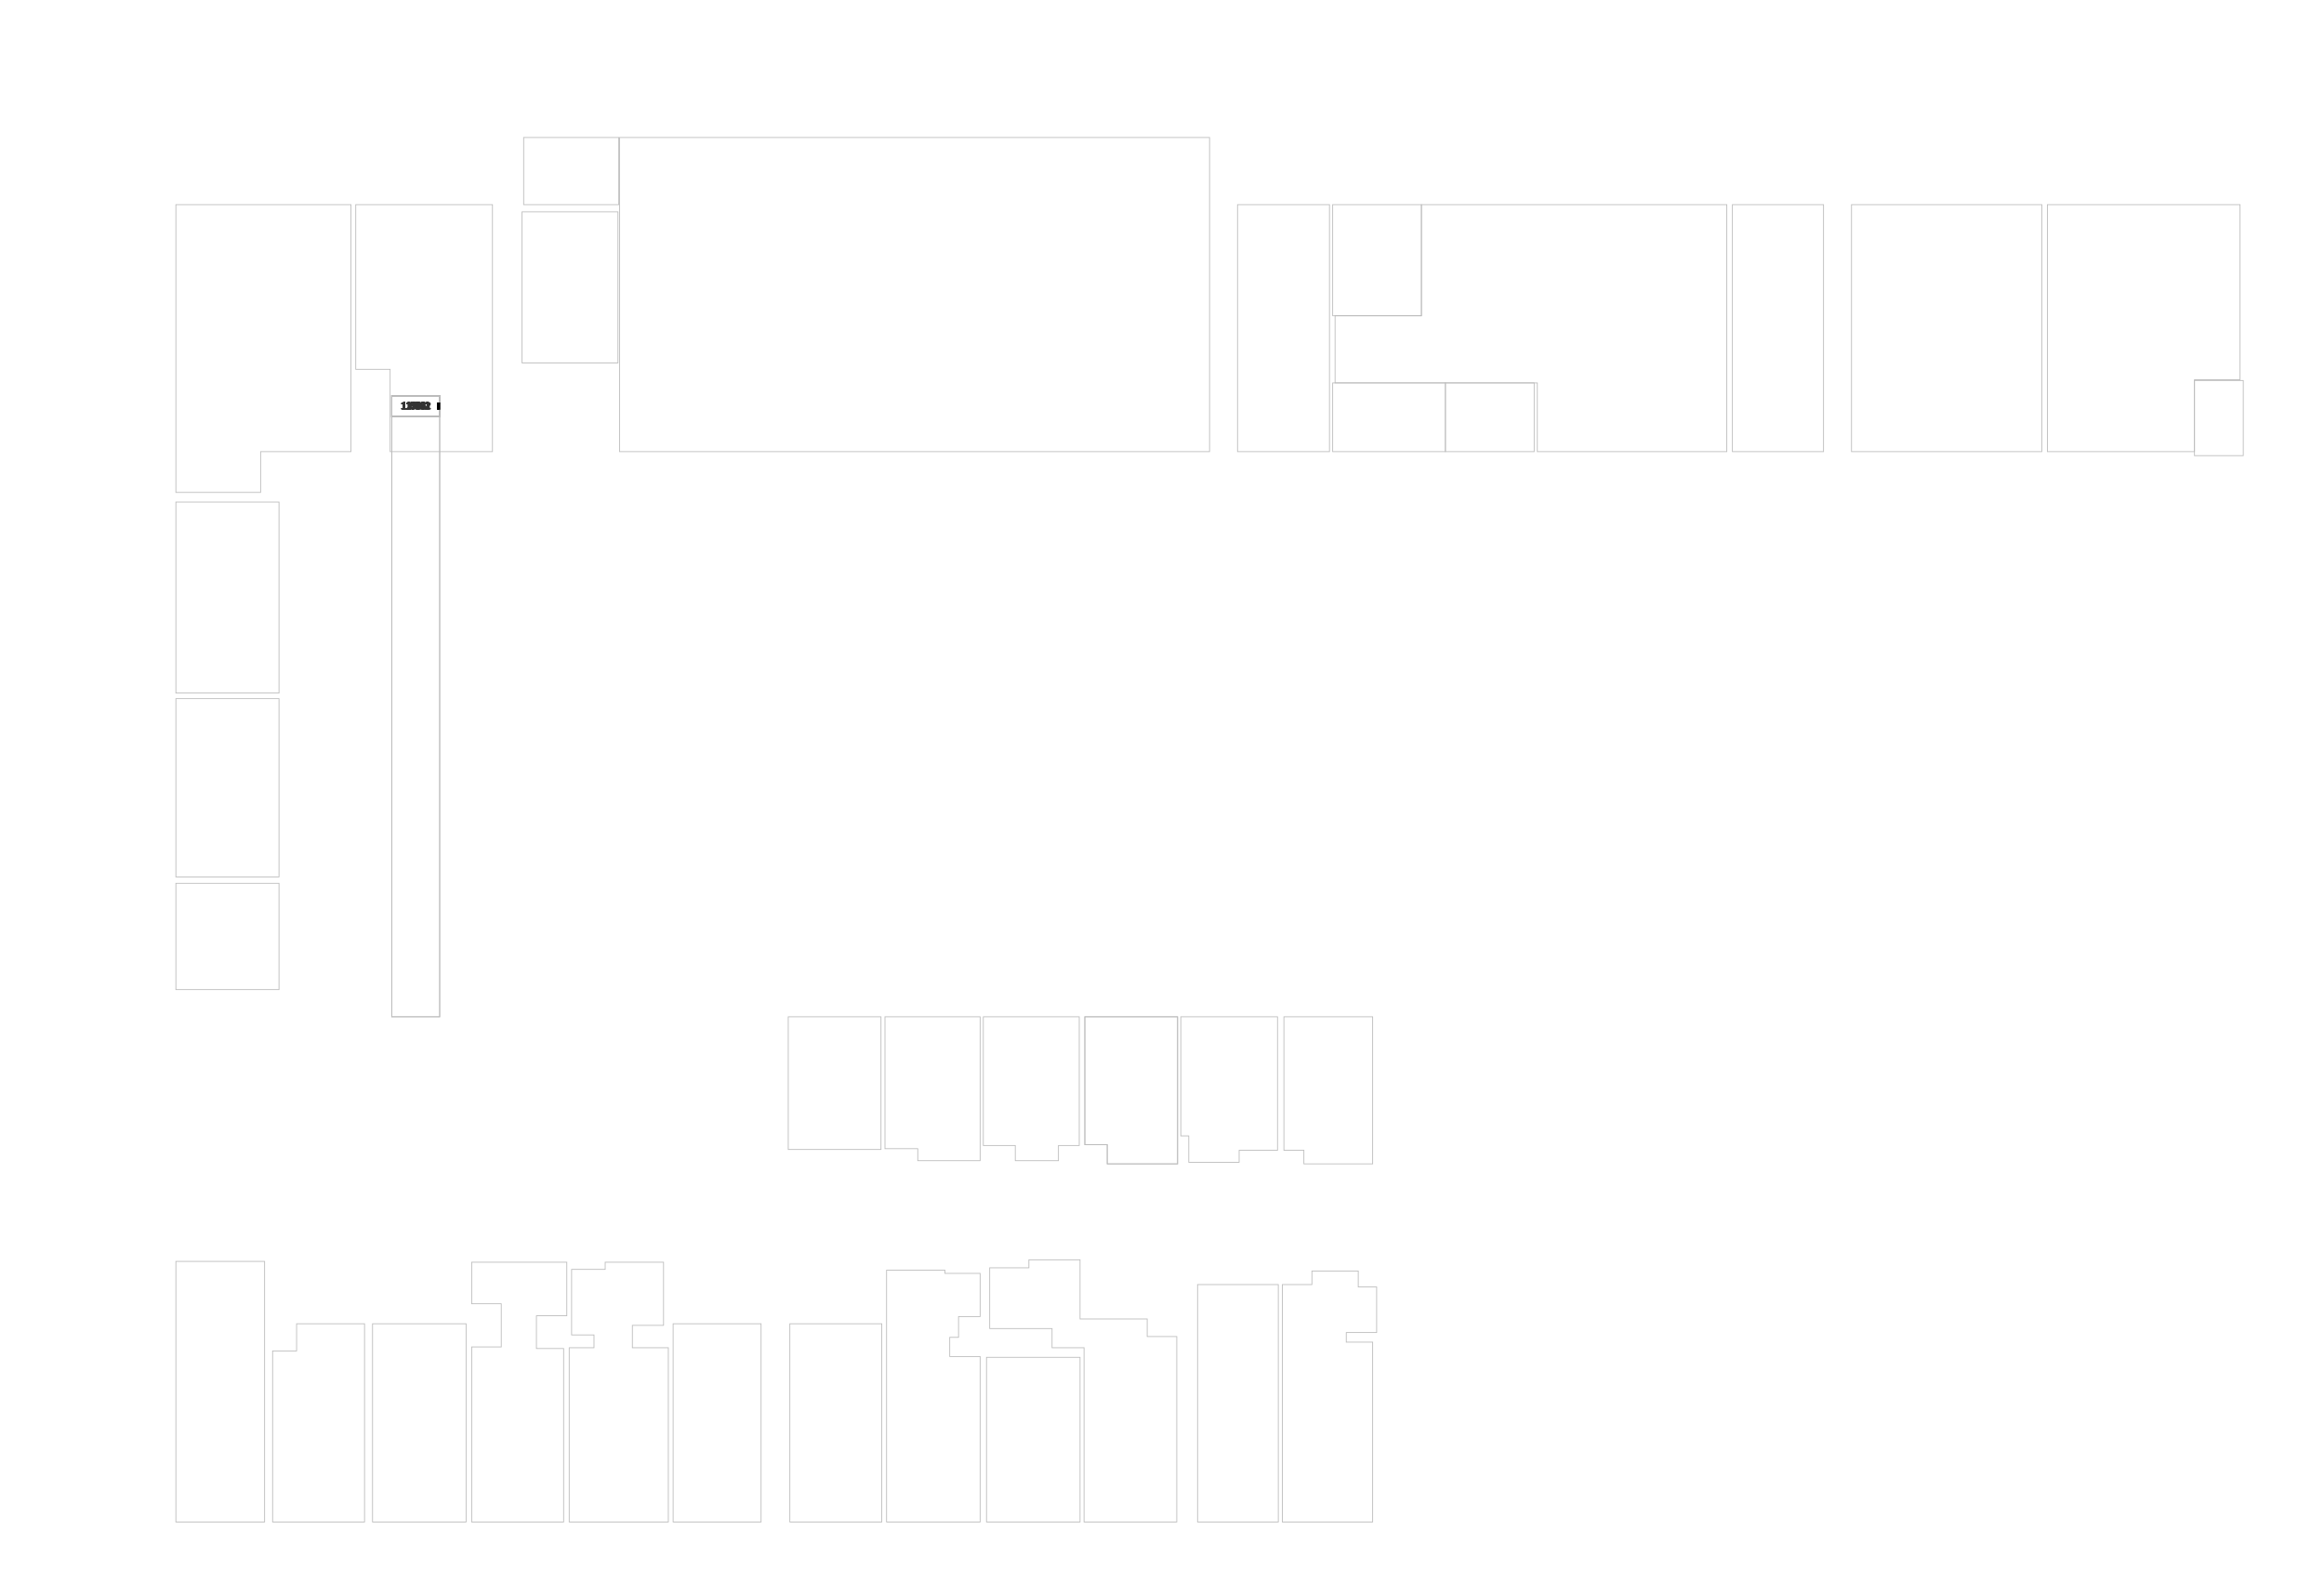
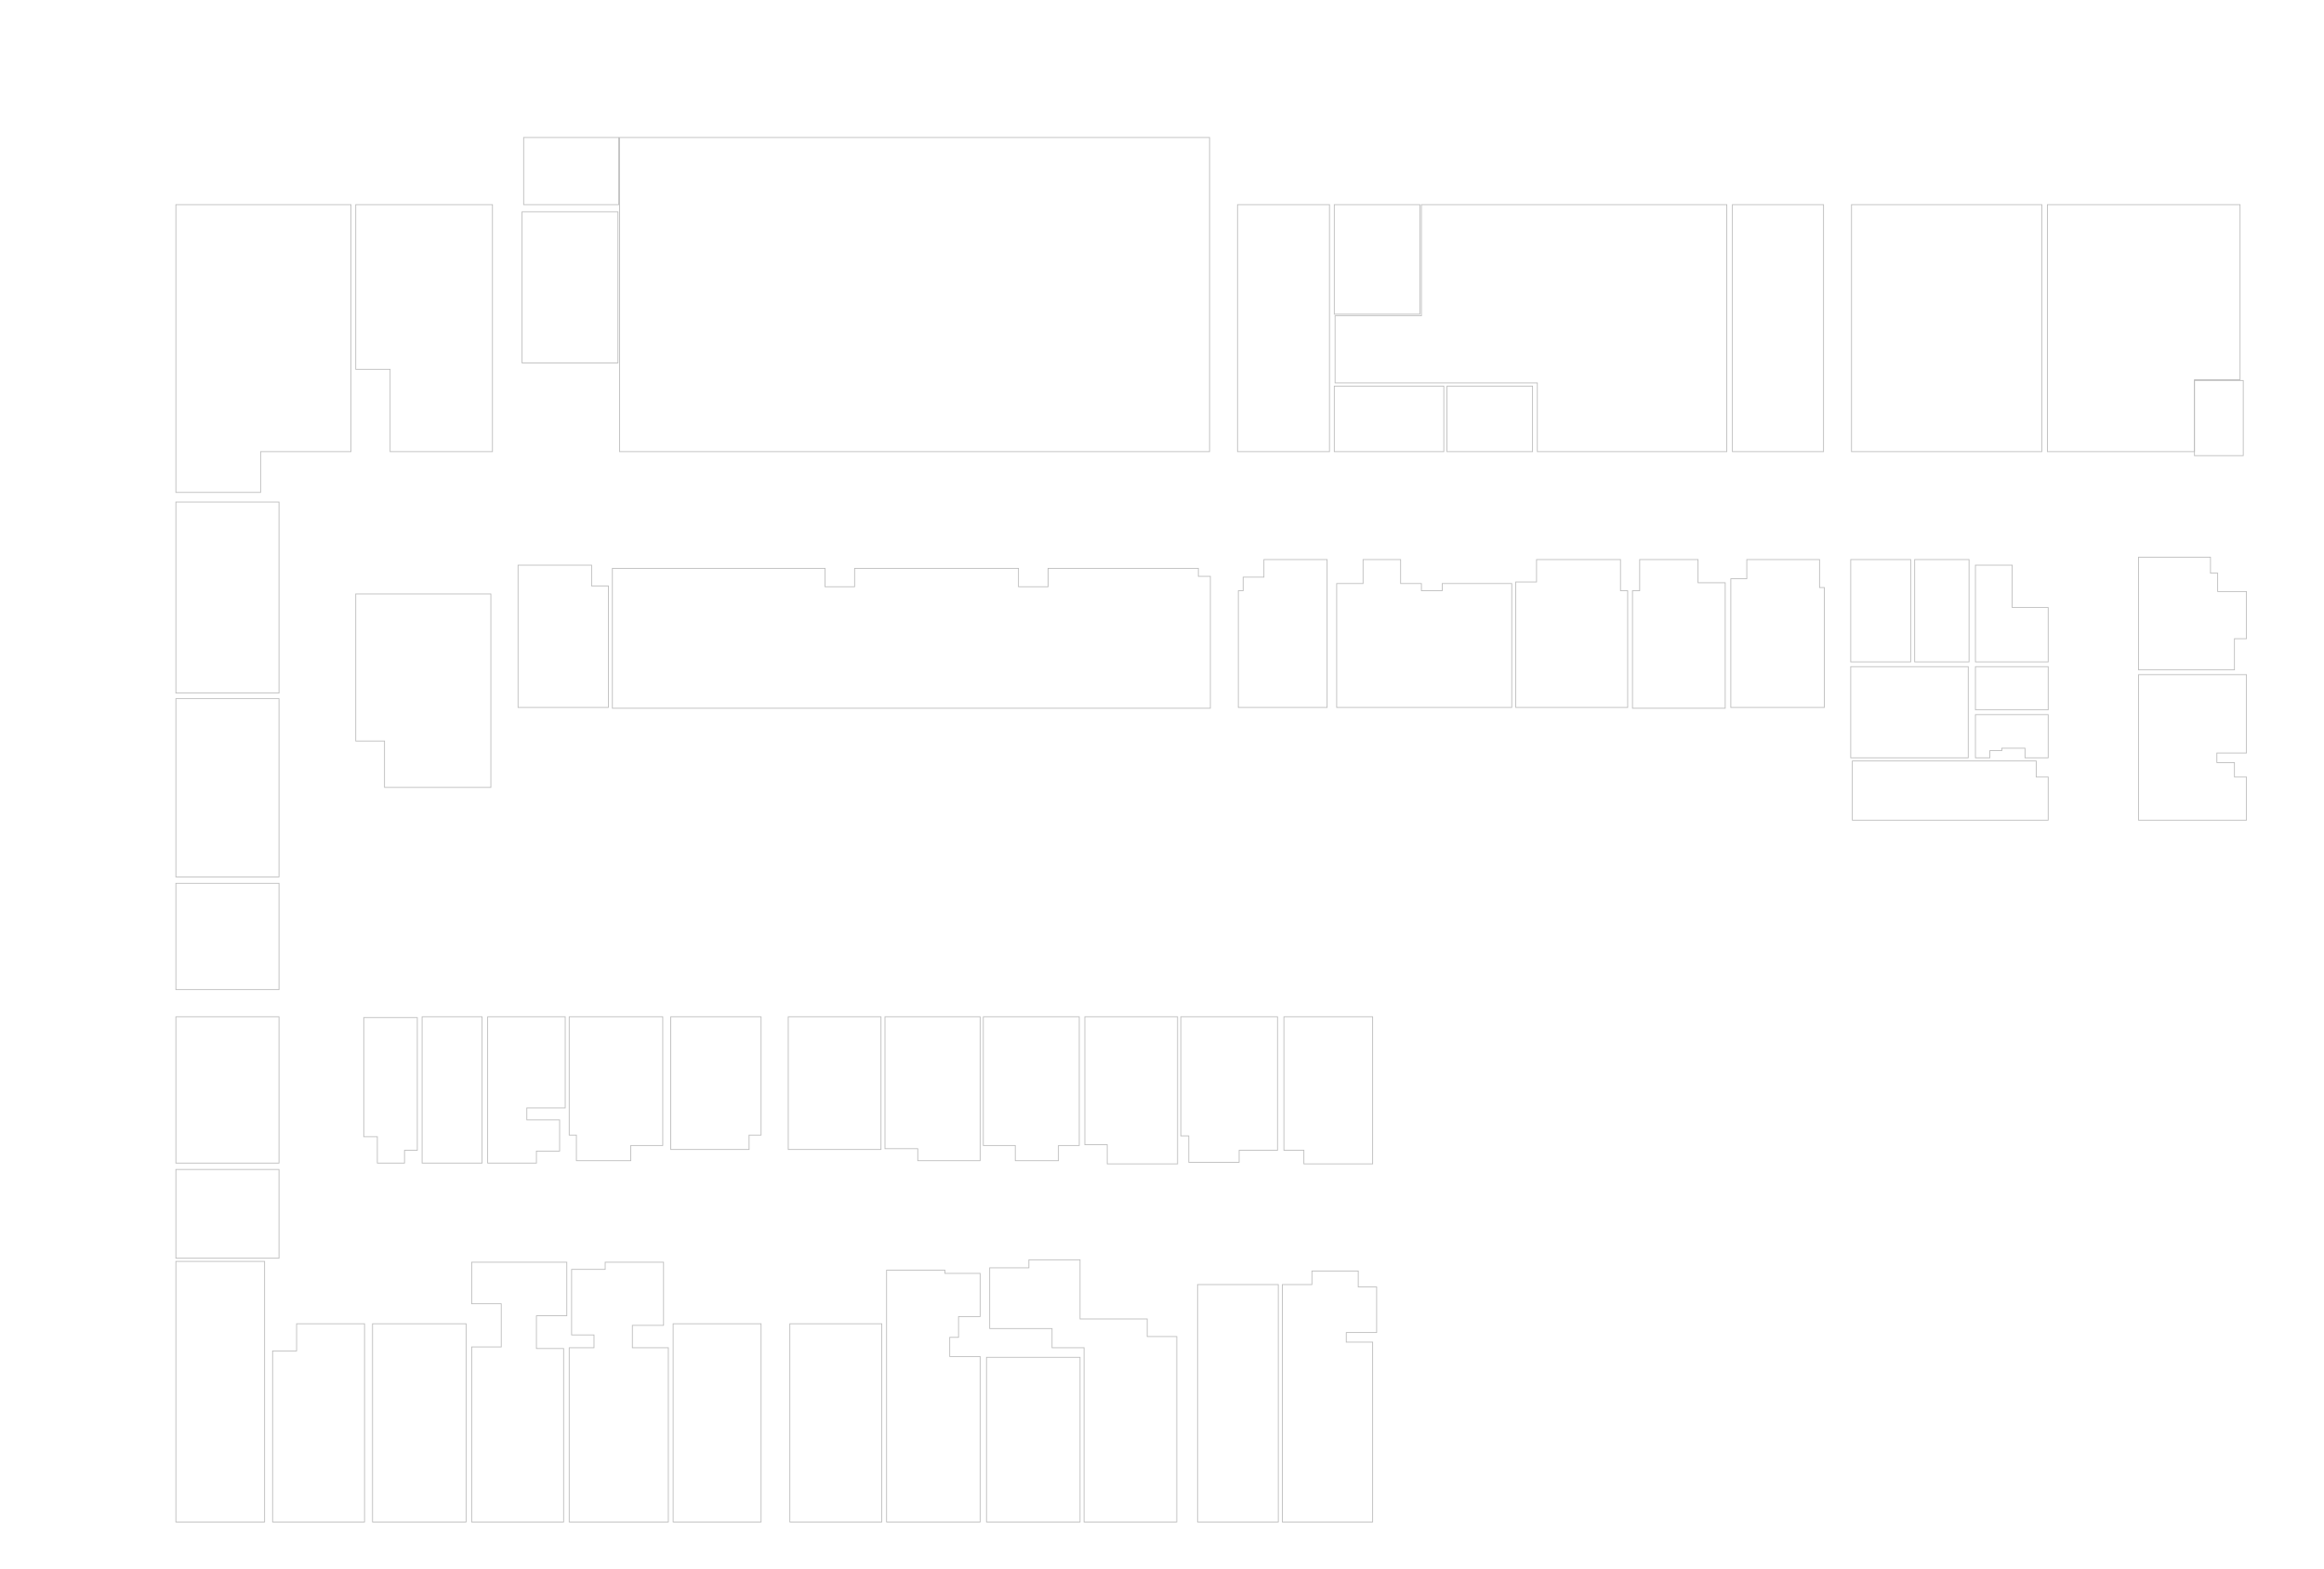
<svg xmlns="http://www.w3.org/2000/svg" viewBox="0 0 2907 1962" width="2907" height="1962">
  <defs>
    <radialGradient id="bgBuildRad" cx="0.5" cy="0.5" r="0.65">
      <stop offset="0%" stop-color="#ffffff" />
      <stop offset="100%" stop-color="#f2f2f2" />
    </radialGradient>
    <linearGradient id="corridorGrad" x1="0" y1="0" x2="1" y2="1">
      <stop offset="0%" stop-color="#E0E0E0" />
      <stop offset="100%" stop-color="#B3B3B3" />
    </linearGradient>
    <linearGradient id="roomGradGrey" x1="0" y1="0" x2="1" y2="1">
      <stop offset="20%" stop-color="#D3D3D3" />
      <stop offset="100%" stop-color="#A9A9A9" />
    </linearGradient>
    <filter id="shadow" x="-20%" y="-20%" width="200%" height="200%">
      <feDropShadow dx="2" dy="2" stdDeviation="4" flood-color="#000" flood-opacity="0.15" />
    </filter>
  </defs>
  <style>
    /* Styl etykiet – dodajemy cień tekstu, by był czytelniejszy na jasnym tle */
    text {
      font-family: Arial, sans-serif;
      font-size: 13px;
      font-weight: bold;
      fill: #333;
      text-shadow: 1px 1px 2px rgba(255,255,255,0.7);
    }
  </style>
  <path id="room_c3_1_01" class="room" d="M2561,256 H2802 V475 H2745 V565 H2561Z" fill="none" stroke="#bbb" stroke-width="1" />
  <path id="room_c3_1_01.1" class="room" d="M2745,476 H2806 V570 H2745 V570 H2745Z" fill="none" stroke="#bbb" stroke-width="1" />
  <path id="room_c3_1_02" class="room" d="M2316,256 H2554 V565 H2316Z" fill="none" stroke="#bbb" stroke-width="1" />
  <path id="room_c3_1_03" class="room" d="M2167,256 H2281 V565 H2167Z" fill="none" stroke="#bbb" stroke-width="1" />
  <path id="room_c3_1_04" class="room" d="M1778,256 H2160 V565 H1923 V479 H1670 V395 H1778Z" fill="none" stroke="#bbb" stroke-width="1" />
-   <path id="room_c3_1_05" class="room" d="M1808,479 H1919 V565 H1808Z" fill="none" stroke="#bbb" stroke-width="1" />
-   <path id="room_c3_1_06" class="room" d="M1667,479 H1808 V565 H1667Z" fill="none" stroke="#bbb" stroke-width="1" />
-   <path id="room_c3_1_07" class="room" d="M1667,256 H1778 V395 H1667Z" fill="none" stroke="#bbb" stroke-width="1" />
+   <path id="room_c3_1_05" class="room" d="M1810,483 H1917 V565 H1810Z" fill="none" stroke="#bbb" stroke-width="1" />
+   <path id="room_c3_1_06" class="room" d="M1669,483 H1806 V565 H1669Z" fill="none" stroke="#bbb" stroke-width="1" />
+   <path id="room_c3_1_07" class="room" d="M1669,256 H1776 V393 H1669Z" fill="none" stroke="#bbb" stroke-width="1" />
  <path id="room_c3_1_08" class="room" d="M1548,256 H1663 V565 H1548Z" fill="none" stroke="#bbb" stroke-width="1" />
  <path id="room_c3_1_09" class="room" d="M775,172 H1513 V565 H775Z" fill="none" stroke="#bbb" stroke-width="1" />
  <path id="room_c3_1_14" class="room" d="M655,172 H774 V256 H655Z" fill="none" stroke="#bbb" stroke-width="1" />
  <path id="room_c3_1_15" class="room" d="M653,265 H773 V454 H653Z" fill="none" stroke="#bbb" stroke-width="1" />
  <path id="room_c3_1_16" class="room" d="M445,256 H616 V565 H488 V462 H445Z" fill="none" stroke="#bbb" stroke-width="1" />
  <path id="room_c3_1_17" class="room" d="M220,256 H439 V565 H326 V616 H220Z" fill="none" stroke="#bbb" stroke-width="1" />
  <path id="room_c3_1_18" class="room" d="M220,628 H349 V867 H220Z" fill="none" stroke="#bbb" stroke-width="1" />
  <path id="room_c3_1_19" class="room" d="M220,874 H349 V1097 H220Z" fill="none" stroke="#bbb" stroke-width="1" />
  <path id="room_c3_1_20" class="room" d="M220,1105 H349 V1238 H220Z" fill="none" stroke="#bbb" stroke-width="1" />
+   <path id="room_c3_1_21" class="room" d="M220,1272 H349 V1455 H220Z" fill="none" stroke="#bbb" stroke-width="1" />
+   <path id="room_c3_1_212" class="room" d="M220,1463 H349 V1574 H220Z" fill="none" stroke="#bbb" stroke-width="1" />
  <path id="room_c3_1_22" class="room" d="M220,1578 H331 V1904 H220Z" fill="none" stroke="#bbb" stroke-width="1" />
  <path id="room_c3_1_23" class="room" d="M371,1656 H456 V1904 H341 V1690 H371Z" fill="none" stroke="#bbb" stroke-width="1" />
  <path id="room_c3_1_24" class="room" d="M466,1656 H583 V1904 H466Z" fill="none" stroke="#bbb" stroke-width="1" />
  <path id="room_c3_1_25" class="room" d="M590,1579 H709 V1646 H671 V1687 H705 V1904 H590 V1685 H627 V1631 H590Z" fill="none" stroke="#bbb" stroke-width="1" />
  <path id="room_c3_1_26" class="room" d="M715,1588 H757 V1579 H830 V1658 H791 V1686 H836 V1904 H712 V1686 H743 V1670 H715Z" fill="none" stroke="#bbb" stroke-width="1" />
  <path id="room_c3_1_27" class="room" d="M842,1656 H952 V1904 H842Z" fill="none" stroke="#bbb" stroke-width="1" />
  <path id="room_c3_1_28" class="room" d="M988,1656 H1103 V1904 H988Z" fill="none" stroke="#bbb" stroke-width="1" />
  <path id="room_c3_1_29" class="room" d="M1109,1589 H1182 V1593 H1226 V1647 H1199 V1673 H1188 V1697 H1226 V1904 H1109Z" fill="none" stroke="#bbb" stroke-width="1" />
  <path id="room_c3_1_30" class="room" d="M1238,1586 H1287 V1576 H1351 V1650 H1435 V1672 H1472 V1904 H1356 V1686 H1316 V1662 H1238Z" fill="none" stroke="#bbb" stroke-width="1" />
  <path id="room_c3_1_31" class="room" d="M1234,1698 H1351 V1904 H1234Z" fill="none" stroke="#bbb" stroke-width="1" />
  <path id="room_c3_1_32" class="room" d="M1498,1607 H1599 V1904 H1498Z" fill="none" stroke="#bbb" stroke-width="1" />
  <path id="room_c3_1_33" class="room" d="M1604,1607 H1641 V1590 H1699 V1610 H1722 V1667 H1684 V1679 H1717 V1904 H1604Z" fill="none" stroke="#bbb" stroke-width="1" />
  <path id="room_c3_1_34" class="room" d="M1606,1272 H1717 V1456 H1631 V1439 H1606Z" fill="none" stroke="#bbb" stroke-width="1" />
  <path id="room_c3_1_35" class="room" d="M1477,1272 H1598 V1439 H1550 V1454 H1487 V1421 H1477Z" fill="none" stroke="#bbb" stroke-width="1" />
  <path id="room_c3_1_36" class="room" d="M1357,1272 H1473 V1456 H1385 V1432 H1357Z" fill="none" stroke="#bbb" stroke-width="1" />
  <path id="room_c3_1_37" class="room" d="M1230,1272 H1350 V1433 H1324 V1452 H1270 V1433 H1230Z" fill="none" stroke="#bbb" stroke-width="1" />
-   <path id="room_c3_1_38" class="room" d="M1357,1272 H1473 V1456 H1385 V1432 H1357Z" fill="none" stroke="#bbb" stroke-width="1" />
-   <path id="room_c3_1_39" class="room" d="M1107,1272 H1226 V1452 H1148 V1437 H1107Z" fill="none" stroke="#bbb" stroke-width="1" />
-   <path id="room_c3_1_40" class="room" d="M986,1272 H1102 V1438 H986Z" fill="none" stroke="#bbb" stroke-width="1" />
-   <path id="room_c3_1_41" class="room" d="M490,1272 H550 V521 H490Z" fill="none" stroke="#bbb" stroke-width="1" />
-   <path id="room_c3_1_42" class="room" d="M490,1272 H550 V521 H490Z" fill="none" stroke="#bbb" stroke-width="1" />
-   <path id="room_c3_1_43_1" class="room" d="M490,495 H550 V521 H490Z" fill="none" stroke="#bbb" stroke-width="1" />
-   <text id="label_c3_1_43_1" x="520" y="512" text-anchor="middle">1.43.1</text>
-   <path id="door_c3_1_43_1" d="M548,504 H550 V512 H548 Z" fill="black" stroke="black" stroke-width="1" />
-   <path id="room_c3_1_43_2" class="room" d="M490,495 H550 V521 H490Z" fill="none" stroke="#bbb" stroke-width="1" />
-   <text id="label_c3_1_43_2" x="520" y="512" text-anchor="middle">1.43.2</text>
-   <path id="door_c3_1_43_2" d="M548,504 H550 V512 H548 Z" fill="black" stroke="black" stroke-width="1" />
-   <path id="room_c3_1_KL_2" class="room" d="M490,495 H550 V521 H490Z" fill="none" stroke="#bbb" stroke-width="1" />
-   <text id="label_c3_1_KL_2" x="520" y="512" text-anchor="middle">1.KL.2</text>
-   <path id="door_c3_1_KL_2" d="M548,504 H550 V512 H548 Z" fill="black" stroke="black" stroke-width="1" />
-   <path id="room_c3_1_44" class="room" d="M490,495 H550 V521 H490Z" fill="none" stroke="#bbb" stroke-width="1" />
-   <text id="label_c3_1_44" x="520" y="512" text-anchor="middle">1.44</text>
-   <path id="door_c3_1_44" d="M548,504 H550 V512 H548 Z" fill="black" stroke="black" stroke-width="1" />
-   <path id="room_c3_1_45" class="room" d="M490,495 H550 V521 H490Z" fill="none" stroke="#bbb" stroke-width="1" />
-   <text id="label_c3_1_45" x="520" y="512" text-anchor="middle">1.45</text>
-   <path id="door_c3_1_45" d="M548,504 H550 V512 H548 Z" fill="black" stroke="black" stroke-width="1" />
-   <path id="room_c3_1_46" class="room" d="M490,495 H550 V521 H490Z" fill="none" stroke="#bbb" stroke-width="1" />
-   <text id="label_c3_1_46" x="520" y="512" text-anchor="middle">1.46</text>
-   <path id="door_c3_1_46" d="M548,504 H550 V512 H548 Z" fill="black" stroke="black" stroke-width="1" />
-   <path id="room_c3_1_52" class="room" d="M490,495 H550 V521 H490Z" fill="none" stroke="#bbb" stroke-width="1" />
-   <text id="label_c3_1_52" x="520" y="512" text-anchor="middle">1.52</text>
-   <path id="door_c3_1_52" d="M548,504 H550 V512 H548 Z" fill="black" stroke="black" stroke-width="1" />
-   <path id="room_c3_1_53" class="room" d="M490,495 H550 V521 H490Z" fill="none" stroke="#bbb" stroke-width="1" />
-   <text id="label_c3_1_53" x="520" y="512" text-anchor="middle">1.53</text>
-   <path id="door_c3_1_53" d="M548,504 H550 V512 H548 Z" fill="black" stroke="black" stroke-width="1" />
-   <path id="room_c3_1_55" class="room" d="M490,495 H550 V521 H490Z" fill="none" stroke="#bbb" stroke-width="1" />
-   <text id="label_c3_1_55" x="520" y="512" text-anchor="middle">1.55</text>
-   <path id="door_c3_1_55" d="M548,504 H550 V512 H548 Z" fill="black" stroke="black" stroke-width="1" />
-   <path id="room_c3_1_56" class="room" d="M490,495 H550 V521 H490Z" fill="none" stroke="#bbb" stroke-width="1" />
-   <text id="label_c3_1_56" x="520" y="512" text-anchor="middle">1.56</text>
-   <path id="door_c3_1_56" d="M548,504 H550 V512 H548 Z" fill="black" stroke="black" stroke-width="1" />
-   <path id="room_c3_1_57" class="room" d="M490,495 H550 V521 H490Z" fill="none" stroke="#bbb" stroke-width="1" />
-   <text id="label_c3_1_57" x="520" y="512" text-anchor="middle">1.57</text>
-   <path id="door_c3_1_57" d="M548,504 H550 V512 H548 Z" fill="black" stroke="black" stroke-width="1" />
-   <path id="room_c3_1_58_1" class="room" d="M490,495 H550 V521 H490Z" fill="none" stroke="#bbb" stroke-width="1" />
-   <text id="label_c3_1_58_1" x="520" y="512" text-anchor="middle">1.58.1</text>
-   <path id="door_c3_1_58_1" d="M548,504 H550 V512 H548 Z" fill="black" stroke="black" stroke-width="1" />
-   <path id="room_c3_1_58_2" class="room" d="M490,495 H550 V521 H490Z" fill="none" stroke="#bbb" stroke-width="1" />
-   <text id="label_c3_1_58_2" x="520" y="512" text-anchor="middle">1.58.2</text>
-   <path id="door_c3_1_58_2" d="M548,504 H550 V512 H548 Z" fill="black" stroke="black" stroke-width="1" />
-   <path id="room_c3_1_58_3" class="room" d="M490,495 H550 V521 H490Z" fill="none" stroke="#bbb" stroke-width="1" />
-   <text id="label_c3_1_58_3" x="520" y="512" text-anchor="middle">1.58.3</text>
-   <path id="door_c3_1_58_3" d="M548,504 H550 V512 H548 Z" fill="black" stroke="black" stroke-width="1" />
-   <path id="room_c3_1_59_1" class="room" d="M490,495 H550 V521 H490Z" fill="none" stroke="#bbb" stroke-width="1" />
-   <text id="label_c3_1_59_1" x="520" y="512" text-anchor="middle">1.59.1</text>
-   <path id="door_c3_1_59_1" d="M548,504 H550 V512 H548 Z" fill="black" stroke="black" stroke-width="1" />
-   <path id="room_c3_1_59_2" class="room" d="M490,495 H550 V521 H490Z" fill="none" stroke="#bbb" stroke-width="1" />
-   <text id="label_c3_1_59_2" x="520" y="512" text-anchor="middle">1.59.2</text>
-   <path id="door_c3_1_59_2" d="M548,504 H550 V512 H548 Z" fill="black" stroke="black" stroke-width="1" />
-   <path id="room_c3_1_59_3" class="room" d="M490,495 H550 V521 H490Z" fill="none" stroke="#bbb" stroke-width="1" />
-   <text id="label_c3_1_59_3" x="520" y="512" text-anchor="middle">1.59.3</text>
-   <path id="door_c3_1_59_3" d="M548,504 H550 V512 H548 Z" fill="black" stroke="black" stroke-width="1" />
-   <path id="room_c3_1_60" class="room" d="M490,495 H550 V521 H490Z" fill="none" stroke="#bbb" stroke-width="1" />
-   <text id="label_c3_1_60" x="520" y="512" text-anchor="middle">1.60</text>
-   <path id="door_c3_1_60" d="M548,504 H550 V512 H548 Z" fill="black" stroke="black" stroke-width="1" />
-   <path id="room_c3_1_61" class="room" d="M490,495 H550 V521 H490Z" fill="none" stroke="#bbb" stroke-width="1" />
-   <text id="label_c3_1_61" x="520" y="512" text-anchor="middle">1.61</text>
-   <path id="door_c3_1_61" d="M548,504 H550 V512 H548 Z" fill="black" stroke="black" stroke-width="1" />
-   <path id="room_c3_1_62" class="room" d="M490,495 H550 V521 H490Z" fill="none" stroke="#bbb" stroke-width="1" />
-   <text id="label_c3_1_62" x="520" y="512" text-anchor="middle">1.62</text>
-   <path id="door_c3_1_62" d="M548,504 H550 V512 H548 Z" fill="black" stroke="black" stroke-width="1" />
+   <path id="room_c3_1_38" class="room" d="M1107,1272 H1226 V1452 H1148 V1437 H1107Z" fill="none" stroke="#bbb" stroke-width="1" />
+   <path id="room_c3_1_39" class="room" d="M986,1272 H1102 V1438 H986Z" fill="none" stroke="#bbb" stroke-width="1" />
+   <path id="room_c3_1_40" class="room" d="M839,1272 H952 V1420 H937 V1438 H839Z" fill="none" stroke="#bbb" stroke-width="1" />
+   <path id="room_c3_1_41" class="room" d="M712,1272 H829 V1433 H789 V1452 H721 V1420 H712Z" fill="none" stroke="#bbb" stroke-width="1" />
+   <path id="room_c3_1_42" class="room" d="M610,1272 H707 V1386 H659 V1401 H700 V1440 H671 V1455 H610Z" fill="none" stroke="#bbb" stroke-width="1" />
+   <path id="room_c3_1_431" class="room" d="M528,1272 H603 V1455 H528Z" fill="none" stroke="#bbb" stroke-width="1" />
+   <path id="room_c3_1_432" class="room" d="M455,1273 H522 V1439 H506 V1455 H472 V1422 H455Z" fill="none" stroke="#bbb" stroke-width="1" />
+   <path id="room_c3_1_44" class="room" d="M445,743 H614 V985 H481 V927 H445Z" fill="none" stroke="#bbb" stroke-width="1" />
+   <path id="room_c3_1_45" class="room" d="M648,707 H740 V733 H761 V885 H648Z" fill="none" stroke="#bbb" stroke-width="1" />
+   <path id="room_c3_1_46" class="room" d="M766,711 H1032 V734 H1069 V711 H1274 V734 H1311 V711 H1499 V721 H1514 V886 H766Z" fill="none" stroke="#bbb" stroke-width="1" />
+   <path id="room_c3_1_52" class="room" d="M1581,700 H1660 V885 H1549 V739 H1555 V722 H1581Z" fill="none" stroke="#bbb" stroke-width="1" />
+   <path id="room_c3_1_53" class="room" d="M1705,700 H1752 V730 H1778 V739 H1804 V730 H1891 V885 H1672 V730 H1705Z" fill="none" stroke="#bbb" stroke-width="1" />
+   <path id="room_c3_1_55" class="room" d="M1922,700 H2027 V739 H2036 V885 H1896 V728 H1922Z" fill="none" stroke="#bbb" stroke-width="1" />
+   <path id="room_c3_1_56" class="room" d="M2051,700 H2124 V729 H2158 V886 H2042 V739 H2051Z" fill="none" stroke="#bbb" stroke-width="1" />
+   <path id="room_c3_1_57" class="room" d="M2185,700 H2276 V735 H2282 V885 H2165 V724 H2185Z" fill="none" stroke="#bbb" stroke-width="1" />
+   <path id="room_c3_1_581" class="room" d="M2315,700 H2390 V828 H2315Z" fill="none" stroke="#bbb" stroke-width="1" />
+   <path id="room_c3_1_582" class="room" d="M2395,700 H2463 V828 H2395Z" fill="none" stroke="#bbb" stroke-width="1" />
+   <path id="room_c3_1_583" class="room" d="M2315,834 H2462 V948 H2315Z" fill="none" stroke="#bbb" stroke-width="1" />
+   <path id="room_c3_1_591" class="room" d="M2471,707 H2517 V760 H2562 V828 H2471Z" fill="none" stroke="#bbb" stroke-width="1" />
+   <path id="room_c3_1_592" class="room" d="M2471,834 H2562 V888 H2471Z" fill="none" stroke="#bbb" stroke-width="1" />
+   <path id="room_c3_1_593" class="room" d="M2471,894 H2562 V948 H2533 V936 H2504 V939 H2489 V948 H2471Z" fill="none" stroke="#bbb" stroke-width="1" />
+   <path id="room_c3_1_60" class="room" d="M2317,952 H2547 V972 H2562 V1026 H2317Z" fill="none" stroke="#bbb" stroke-width="1" />
+   <path id="room_c3_1_61" class="room" d="M2675,844 H2810 V942 H2773 V954 H2795 V972 H2810 V1026 H2675Z" fill="none" stroke="#bbb" stroke-width="1" />
+   <path id="room_c3_1_62" class="room" d="M2675,697 H2765 V717 H2774 V740 H2810 V799 H2795 V838 H2675Z" fill="none" stroke="#bbb" stroke-width="1" />
</svg>
